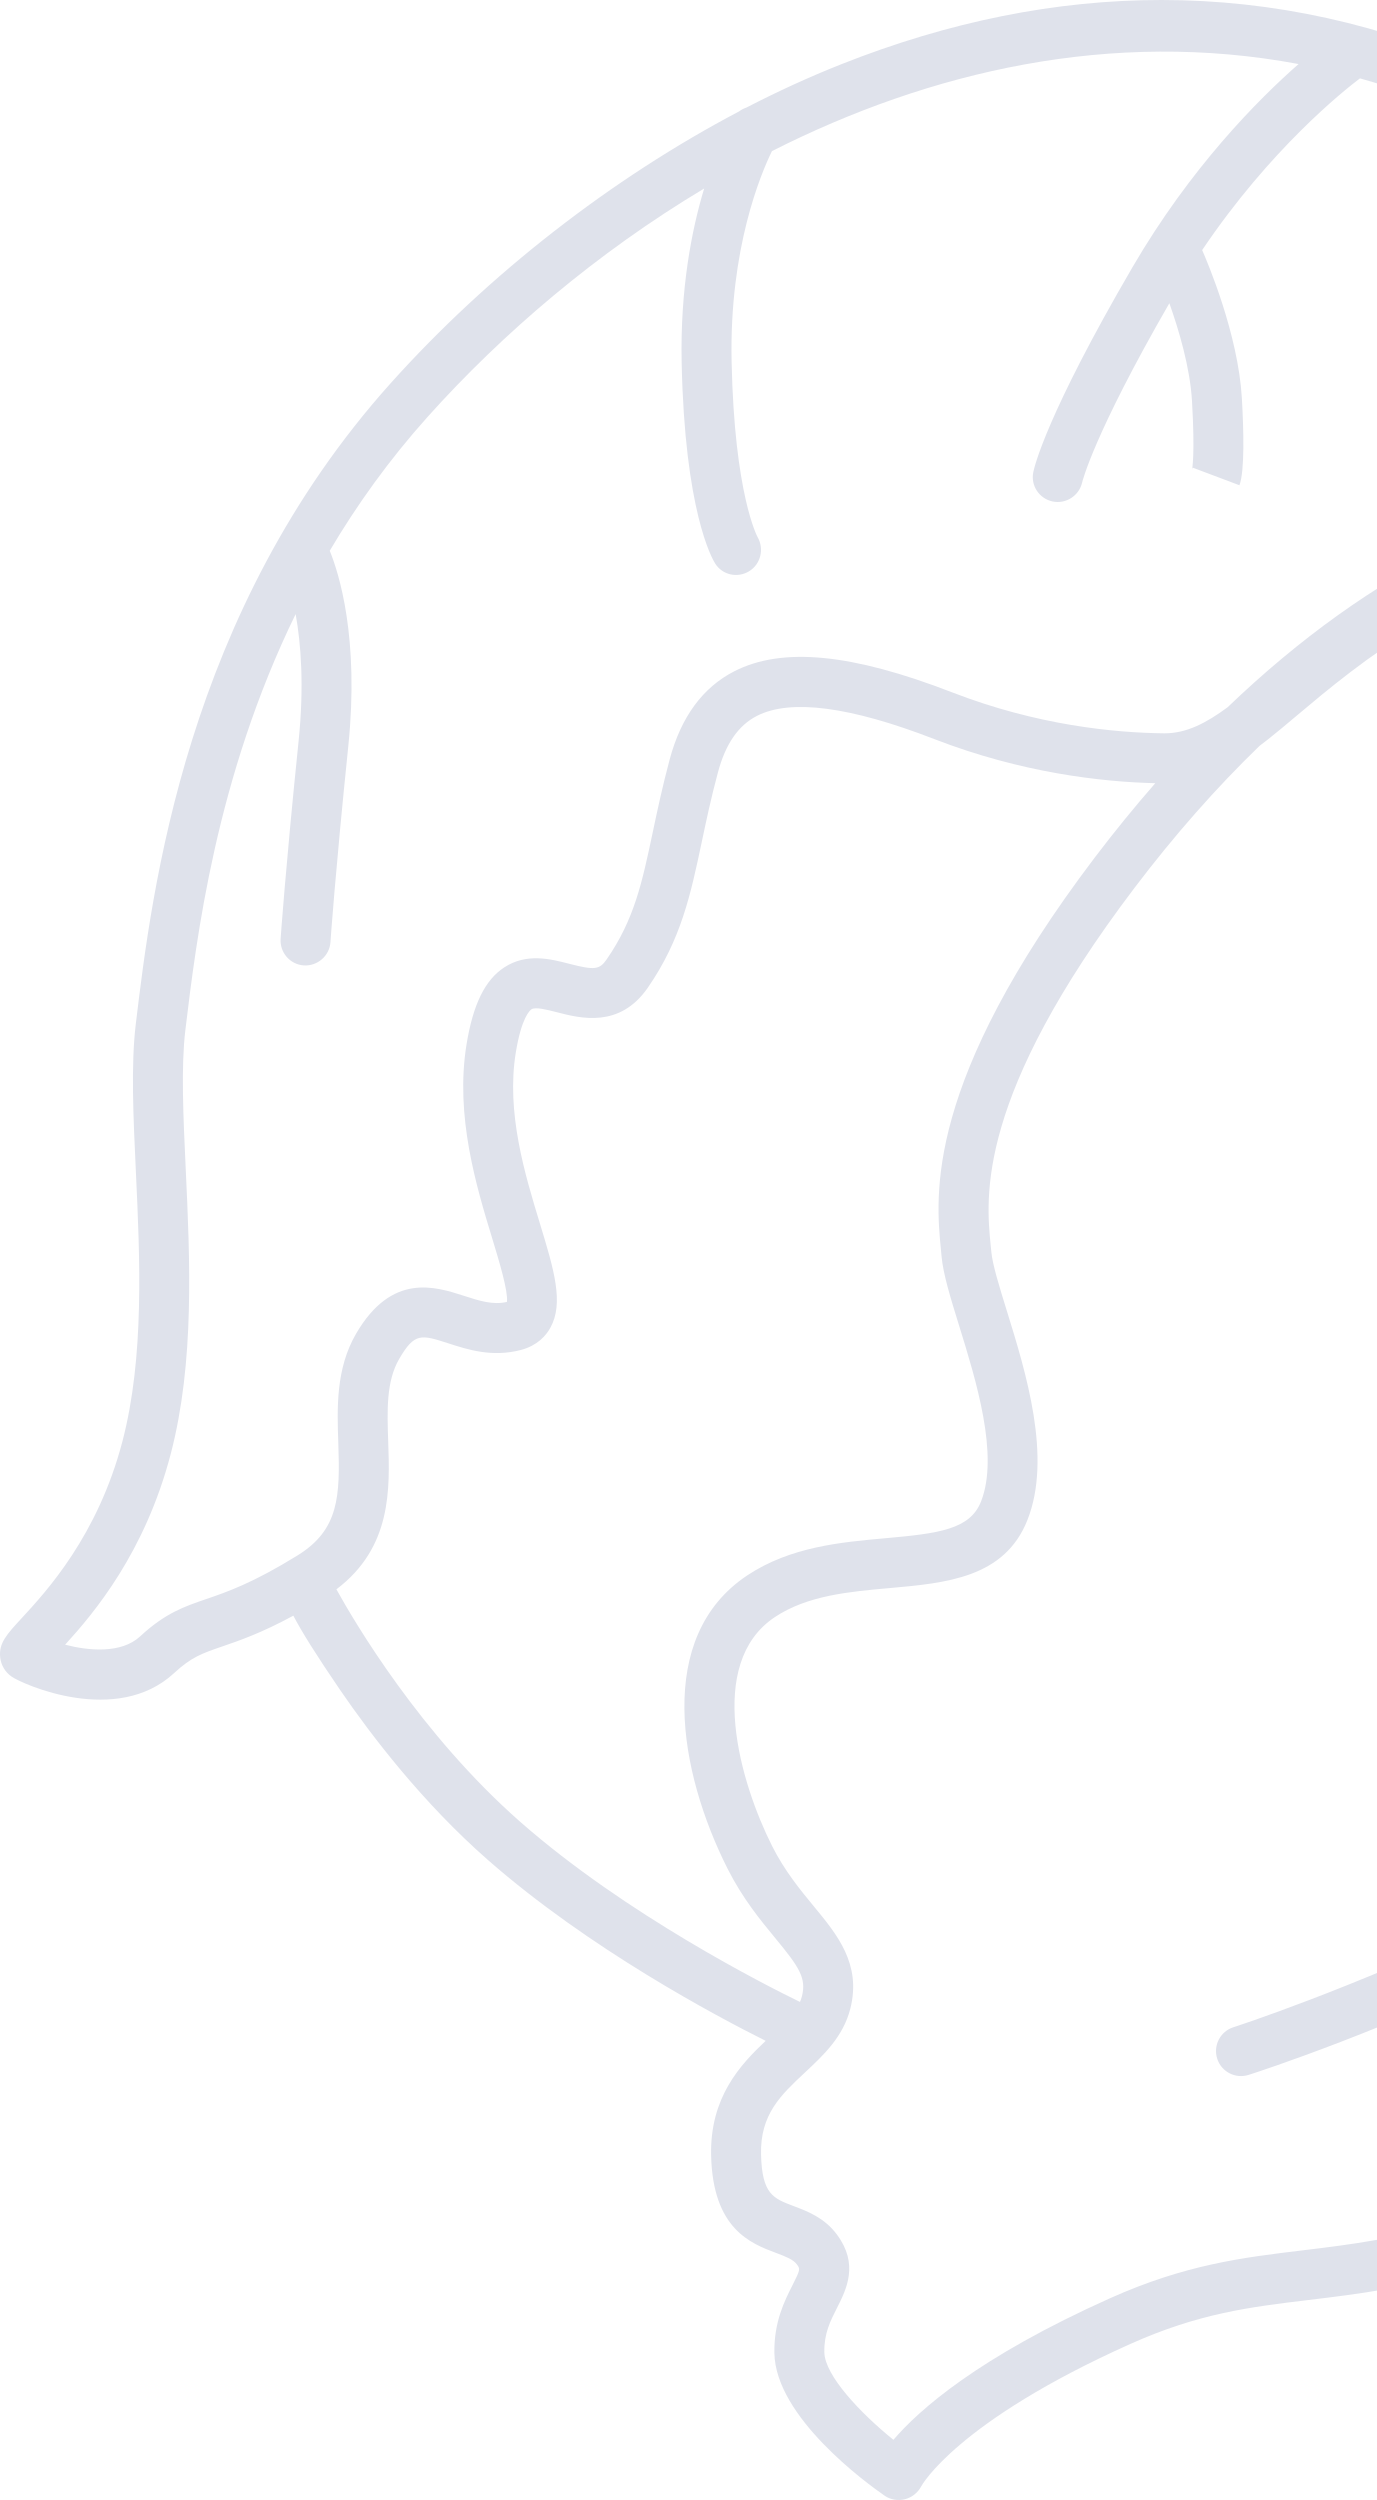
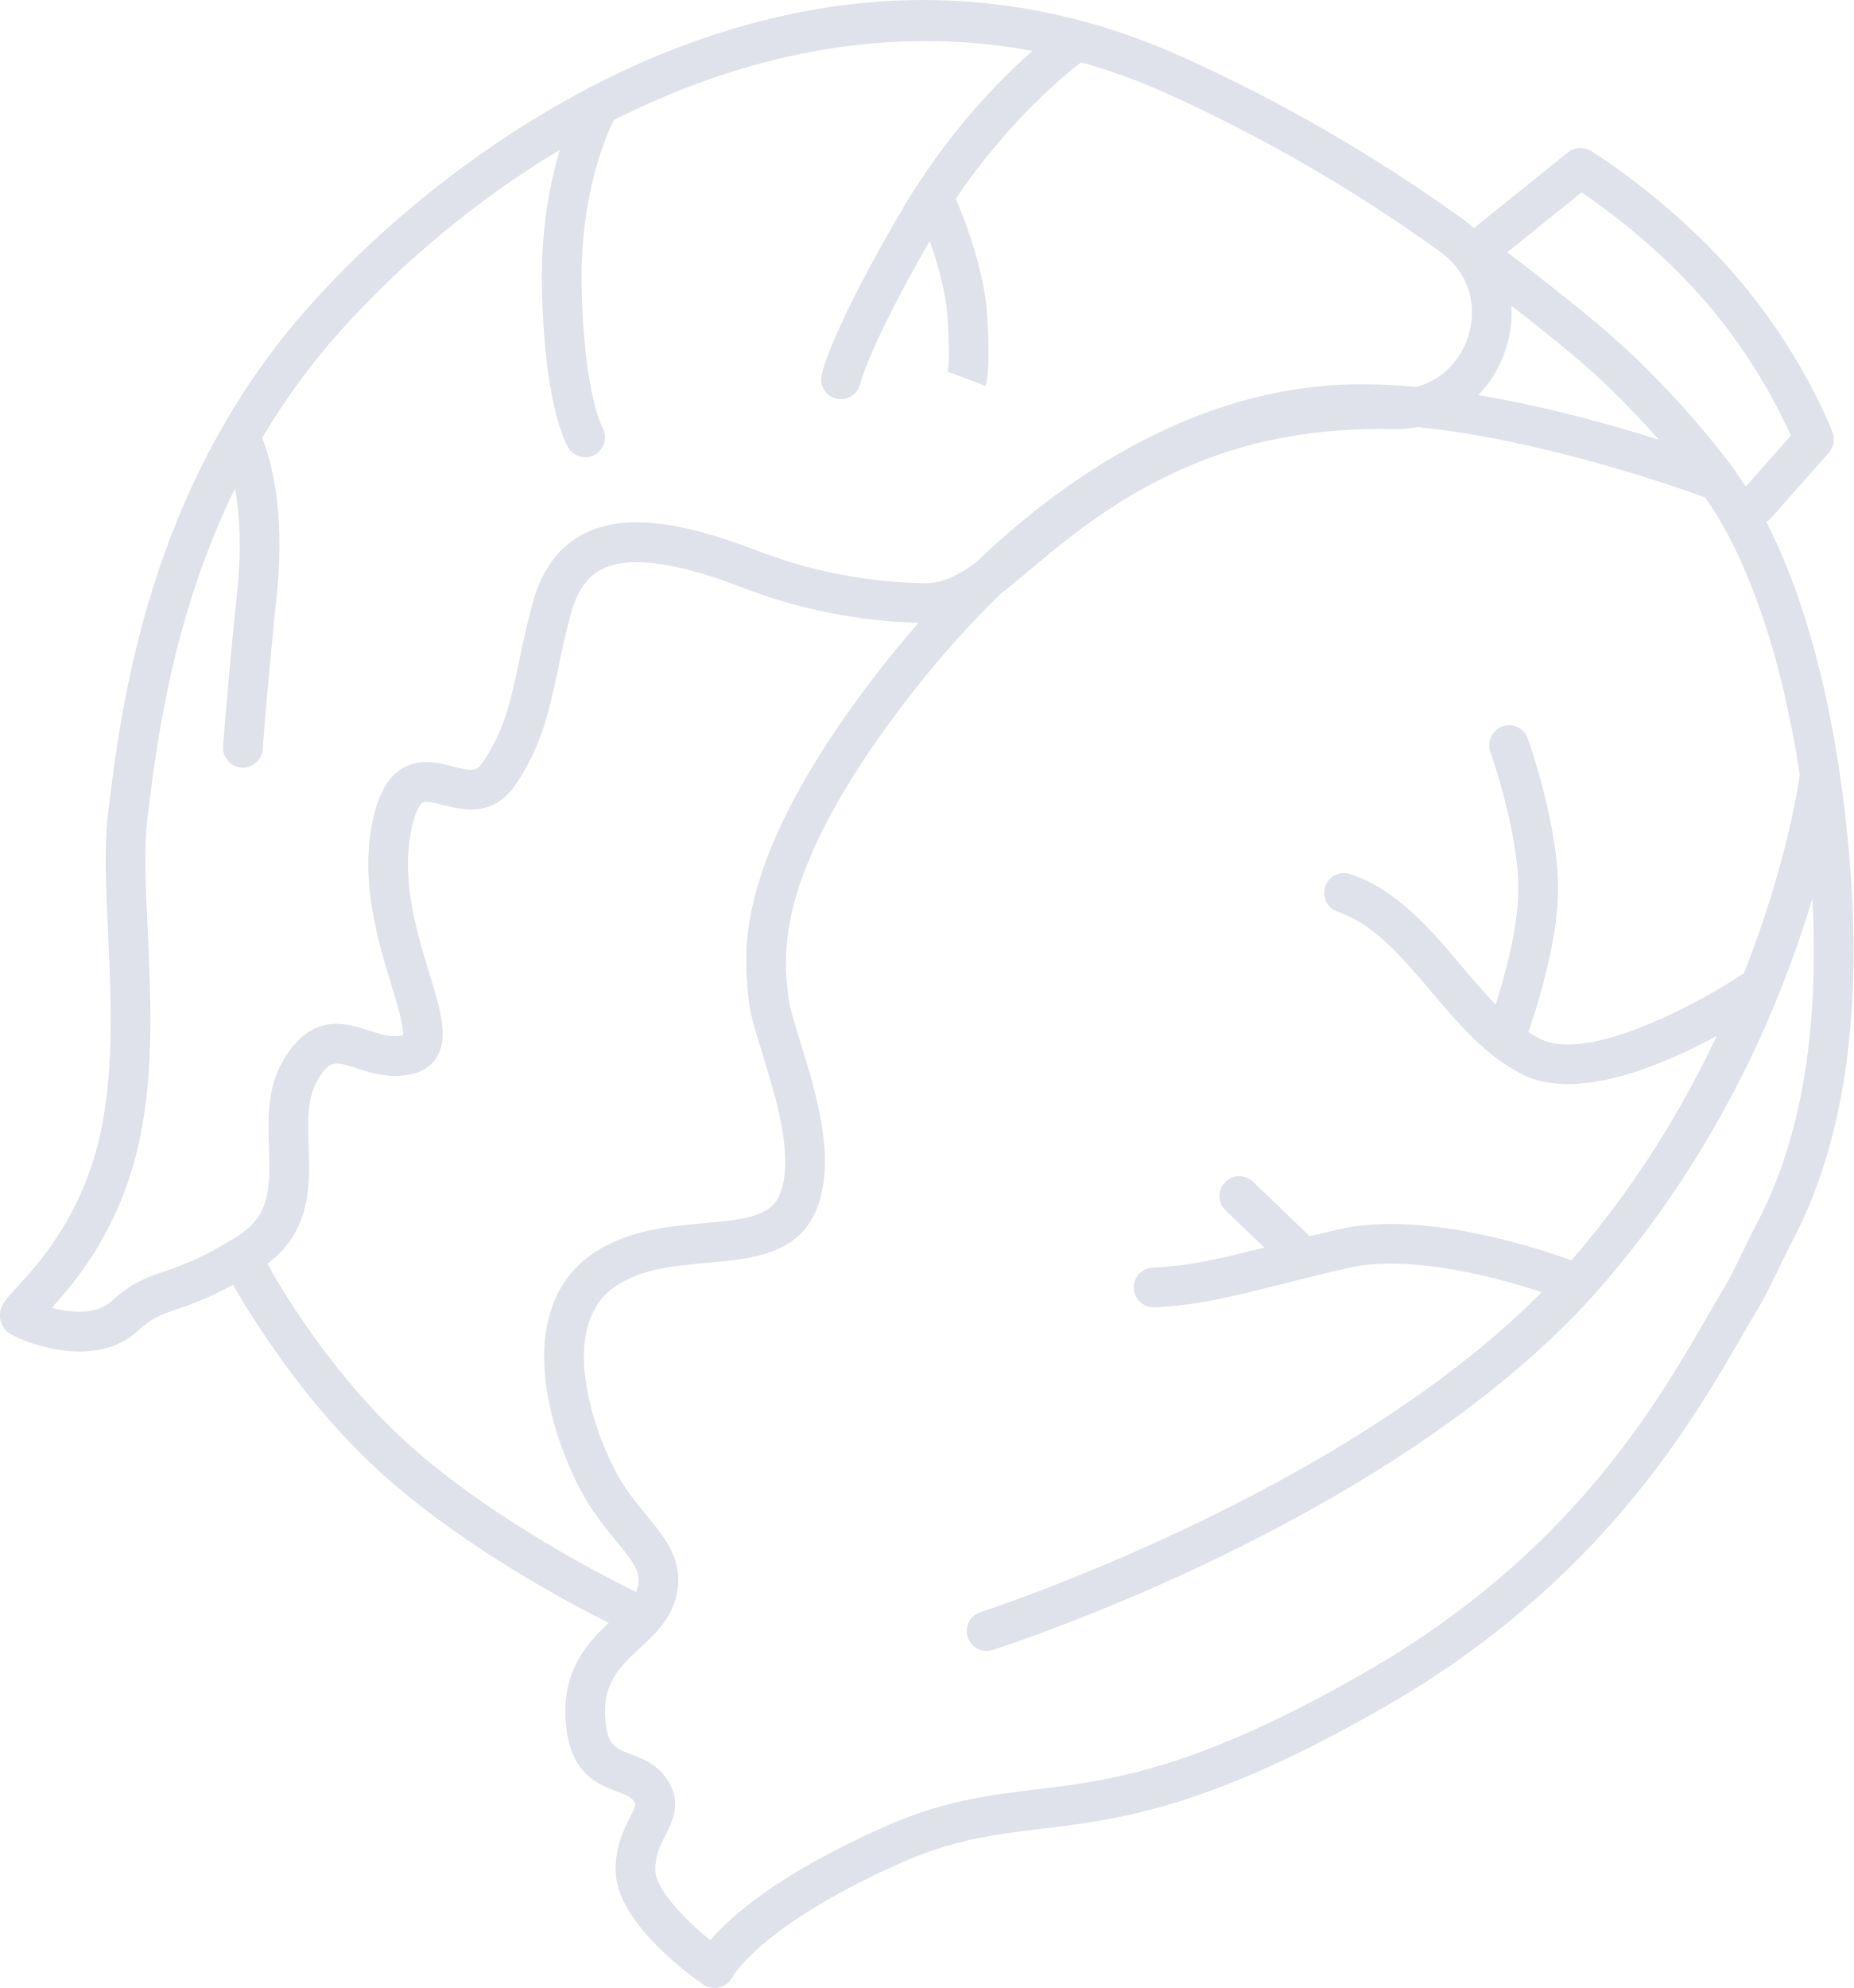
- <svg xmlns="http://www.w3.org/2000/svg" width="49" height="89" viewBox="0 0 49 89" fill="none">
+ <svg xmlns="http://www.w3.org/2000/svg" width="83" height="89" viewBox="0 0 83 89" fill="none">
  <path d="M41.347 -3.64144e-06C45.321 -0 49.221 0.86 53.017 2.579C57.396 4.562 61.601 6.997 65.517 9.817C65.688 9.94 65.849 10.071 66.002 10.21L70.213 6.819C70.505 6.583 70.914 6.557 71.234 6.754C71.38 6.843 74.844 8.984 77.776 12.408C80.718 15.842 82.007 19.216 82.061 19.358C82.177 19.666 82.113 20.015 81.895 20.262L79.306 23.19C79.243 23.261 79.171 23.32 79.094 23.366C80.417 25.942 82.193 30.736 82.834 38.629C83.4 45.619 82.516 51.35 80.206 55.665C80.083 55.896 79.9 56.274 79.702 56.682C79.363 57.381 79.014 58.104 78.772 58.499C78.534 58.888 78.276 59.336 77.989 59.833C75.761 63.689 71.614 70.867 62.14 76.336C54.111 80.972 50.115 81.454 46.591 81.879C44.494 82.132 42.684 82.351 40.247 83.442C34.047 86.218 32.809 88.489 32.797 88.511C32.678 88.738 32.465 88.91 32.217 88.972C31.971 89.034 31.704 88.993 31.494 88.848C30.845 88.399 27.603 86.042 27.568 83.764C27.55 82.66 27.933 81.904 28.213 81.353C28.499 80.787 28.489 80.774 28.368 80.612C28.238 80.44 28.002 80.345 27.627 80.204C26.731 79.867 25.379 79.358 25.316 76.743C25.266 74.66 26.364 73.497 27.258 72.654C25.491 71.772 20.96 69.365 17.366 66.212C15.045 64.175 13.224 61.794 12.104 60.157C11.251 58.907 10.737 58.083 10.443 57.518C9.298 58.139 8.519 58.406 7.915 58.613C7.205 58.856 6.813 58.99 6.199 59.561C4.156 61.457 0.817 59.967 0.413 59.687C0.185 59.529 0.037 59.281 0.007 59.007C-0.05 58.496 0.242 58.181 0.771 57.608C1.65 56.656 3.48 54.674 4.359 51.311C5.146 48.297 4.982 44.795 4.837 41.706C4.745 39.755 4.659 37.913 4.834 36.457C5.408 31.697 6.603 21.79 13.905 13.646C17.396 9.752 21.779 6.351 26.311 3.966C26.39 3.906 26.479 3.861 26.571 3.83C27.69 3.252 28.816 2.737 29.939 2.291C33.791 0.763 37.602 -3.96881e-06 41.347 -3.64144e-06ZM46.229 2.28C39.587 1.035 33.119 2.527 27.482 5.379C27.091 6.175 25.961 8.839 26.045 12.867C26.144 17.614 26.966 19.114 26.974 19.128C27.213 19.549 27.077 20.092 26.663 20.34C26.248 20.589 25.715 20.468 25.458 20.059C25.348 19.883 24.377 18.19 24.267 12.905C24.213 10.283 24.623 8.186 25.068 6.711C21.242 9 17.884 11.873 15.228 14.835C13.85 16.372 12.7 17.98 11.739 19.607C12.064 20.403 12.797 22.704 12.399 26.566C11.936 31.065 11.765 33.518 11.764 33.542C11.73 34.033 11.299 34.398 10.816 34.369C10.326 34.336 9.956 33.911 9.99 33.42C9.992 33.395 10.164 30.917 10.63 26.383C10.834 24.402 10.711 22.898 10.525 21.862C7.682 27.682 6.991 33.421 6.599 36.67C6.442 37.978 6.524 39.748 6.612 41.621C6.763 44.839 6.934 48.485 6.078 51.76C5.163 55.263 3.36 57.409 2.319 58.551C3.147 58.767 4.315 58.881 4.99 58.254C5.881 57.427 6.556 57.196 7.338 56.928C8.078 56.675 8.997 56.36 10.597 55.37C12.073 54.456 12.108 53.258 12.044 51.378C12 50.134 11.952 48.725 12.677 47.479C13.946 45.3 15.49 45.801 16.512 46.13C17.065 46.309 17.546 46.465 18.047 46.348C18.094 45.964 17.766 44.886 17.522 44.084C16.961 42.243 16.193 39.722 16.609 37.177C16.841 35.755 17.267 34.886 17.95 34.44C18.746 33.92 19.593 34.137 20.274 34.313C21.169 34.544 21.343 34.523 21.6 34.15C22.584 32.725 22.858 31.424 23.239 29.623C23.399 28.865 23.582 28.004 23.84 27.037C24.244 25.525 25.02 24.468 26.146 23.895C27.858 23.024 30.323 23.264 33.901 24.65C36.918 25.818 39.664 26.087 41.436 26.106C41.445 26.106 41.454 26.106 41.464 26.106C42.236 26.106 42.934 25.745 43.701 25.18C48.833 20.255 54.485 17.476 60.055 17.224C61.132 17.175 62.265 17.215 63.413 17.321C64.664 17.007 65.418 16.038 65.726 15.113C66.108 13.961 65.982 12.345 64.478 11.262C60.658 8.511 56.556 6.135 52.284 4.201C50.993 3.617 49.701 3.149 48.414 2.79C47.846 3.219 45.219 5.305 42.797 8.903C42.984 9.328 44.078 11.897 44.21 14.173C44.276 15.308 44.314 16.767 44.124 17.275L42.46 16.648C42.46 16.648 42.449 16.669 42.436 16.722C42.441 16.701 42.547 16.198 42.435 14.277C42.366 13.082 41.965 11.738 41.629 10.795C38.926 15.485 38.529 17.156 38.525 17.173C38.418 17.648 37.947 17.953 37.471 17.852C36.995 17.75 36.688 17.287 36.785 16.81C36.824 16.616 37.255 14.768 40.31 9.524C42.381 5.967 44.789 3.545 46.229 2.28ZM80.192 19.501C79.74 18.484 78.527 16.02 76.425 13.566C74.325 11.113 71.872 9.325 70.823 8.612L67.496 11.291C68.715 12.227 70.67 13.75 71.918 14.824C75.217 17.66 77.593 20.925 77.693 21.064C77.734 21.12 77.767 21.18 77.793 21.241C77.896 21.377 78.025 21.557 78.175 21.783L80.192 19.501ZM74.277 19.684C73.34 18.62 72.126 17.349 70.76 16.174C69.924 15.455 68.734 14.508 67.681 13.686C67.72 14.339 67.633 15.011 67.412 15.676C67.153 16.459 66.734 17.139 66.199 17.688C69.263 18.202 72.206 19.028 74.277 19.684ZM76.335 22.265C75.117 21.819 69.065 19.683 63.496 19.121C63.149 19.184 62.788 19.213 62.42 19.207C60.703 19.176 59.06 19.297 57.543 19.575C51.968 20.595 48.336 23.65 46.165 25.476C45.783 25.798 45.44 26.086 45.135 26.326C45.038 26.401 44.94 26.476 44.842 26.551C43.307 28.035 41.816 29.724 40.389 31.607C34.748 39.051 35.099 42.611 35.267 44.322L35.292 44.57C35.331 45.013 35.579 45.814 35.842 46.662C36.525 48.867 37.459 51.886 36.576 54.114C35.761 56.171 33.685 56.356 31.677 56.535C30.237 56.663 28.748 56.796 27.588 57.566C25.101 59.218 26.354 63.467 27.486 65.717C27.934 66.606 28.485 67.275 28.972 67.865C29.807 68.876 30.669 69.921 30.274 71.498C30.022 72.505 29.325 73.156 28.652 73.785C27.797 74.583 27.059 75.273 27.093 76.7C27.128 78.114 27.527 78.263 28.252 78.536C28.738 78.719 29.342 78.946 29.789 79.543C30.586 80.604 30.131 81.502 29.799 82.158C29.56 82.628 29.335 83.072 29.346 83.736C29.358 84.569 30.646 85.92 31.806 86.858C32.71 85.799 34.822 83.92 39.521 81.816C42.203 80.616 44.231 80.371 46.377 80.112C49.733 79.707 53.537 79.248 61.252 74.794C70.314 69.562 74.154 62.914 76.449 58.941C76.744 58.431 77.011 57.969 77.255 57.569C77.451 57.248 77.812 56.504 78.101 55.905C78.312 55.471 78.507 55.069 78.638 54.823C80.628 51.109 81.473 46.198 81.157 40.21C79.826 44.696 77.108 51.367 71.728 57.567C62.71 67.959 45.19 73.63 44.448 73.867C43.979 74.014 43.48 73.756 43.332 73.288C43.183 72.82 43.441 72.319 43.909 72.17C44.077 72.116 60.004 66.959 69.039 57.848C67.288 57.271 63.222 56.114 60.394 56.762C59.232 57.028 58.227 57.28 57.34 57.503C55.146 58.055 53.561 58.454 51.695 58.526C51.684 58.527 51.671 58.527 51.66 58.527C51.185 58.527 50.791 58.151 50.772 57.672C50.753 57.18 51.135 56.767 51.626 56.748C53.227 56.685 54.672 56.338 56.61 55.851L54.878 54.187C54.524 53.846 54.512 53.283 54.852 52.928C55.193 52.574 55.755 52.562 56.109 52.902L58.65 55.344C59.075 55.241 59.524 55.134 60 55.026C63.868 54.144 69.316 56.036 70.365 56.423C70.372 56.415 70.379 56.407 70.386 56.399C73.273 53.072 75.366 49.571 76.875 46.376C74.505 47.667 70.635 49.334 68.172 48.102C66.536 47.285 65.291 45.815 64.087 44.393C62.77 42.838 61.527 41.37 59.898 40.818C59.433 40.66 59.184 40.155 59.341 39.689C59.498 39.224 60.002 38.974 60.468 39.132C62.564 39.842 64.028 41.57 65.443 43.242C65.957 43.849 66.458 44.441 66.974 44.968C67.347 43.812 67.969 41.624 67.989 39.838C68.017 37.295 66.749 33.694 66.737 33.658C66.572 33.195 66.814 32.685 67.276 32.521C67.738 32.355 68.247 32.597 68.412 33.061C68.469 33.219 69.8 36.995 69.768 39.858C69.74 42.371 68.72 45.404 68.434 46.204C68.608 46.316 68.784 46.418 68.965 46.509C71.184 47.616 76.28 44.775 77.89 43.692C77.951 43.651 78.015 43.618 78.081 43.594C80.089 38.528 80.577 34.772 80.585 34.706C80.587 34.697 80.588 34.689 80.589 34.681C79.363 26.624 76.911 23.02 76.335 22.265ZM41.128 27.882C39.206 27.835 36.365 27.513 33.26 26.311C30.27 25.152 28.147 24.874 26.952 25.483C26.286 25.822 25.83 26.481 25.558 27.498C25.311 28.419 25.142 29.219 24.979 29.992C24.587 31.843 24.249 33.443 23.063 35.161C22.061 36.613 20.665 36.253 19.831 36.037C19.47 35.945 19.061 35.839 18.921 35.931C18.864 35.969 18.567 36.219 18.363 37.465C18.014 39.6 18.684 41.799 19.223 43.565C19.722 45.204 20.083 46.389 19.59 47.273C19.438 47.545 19.134 47.903 18.546 48.058C17.523 48.327 16.66 48.049 15.965 47.824C14.993 47.511 14.761 47.434 14.212 48.376C13.746 49.177 13.782 50.216 13.82 51.316C13.879 53.008 13.951 55.088 11.976 56.58C12.623 57.751 14.973 61.745 18.538 64.873C22.29 68.165 27.27 70.681 28.479 71.269C28.508 71.203 28.532 71.135 28.549 71.065C28.712 70.417 28.451 70.029 27.601 68.999C27.082 68.37 26.435 67.586 25.898 66.519C24.164 63.073 23.308 58.272 26.604 56.083C28.141 55.063 29.936 54.903 31.519 54.761C33.431 54.591 34.531 54.446 34.923 53.457C35.575 51.813 34.748 49.141 34.143 47.189C33.839 46.208 33.577 45.36 33.52 44.73L33.498 44.497C33.307 42.56 32.91 38.531 38.972 30.53C39.676 29.603 40.395 28.72 41.128 27.882Z" fill="#DFE2EB" />
</svg>
